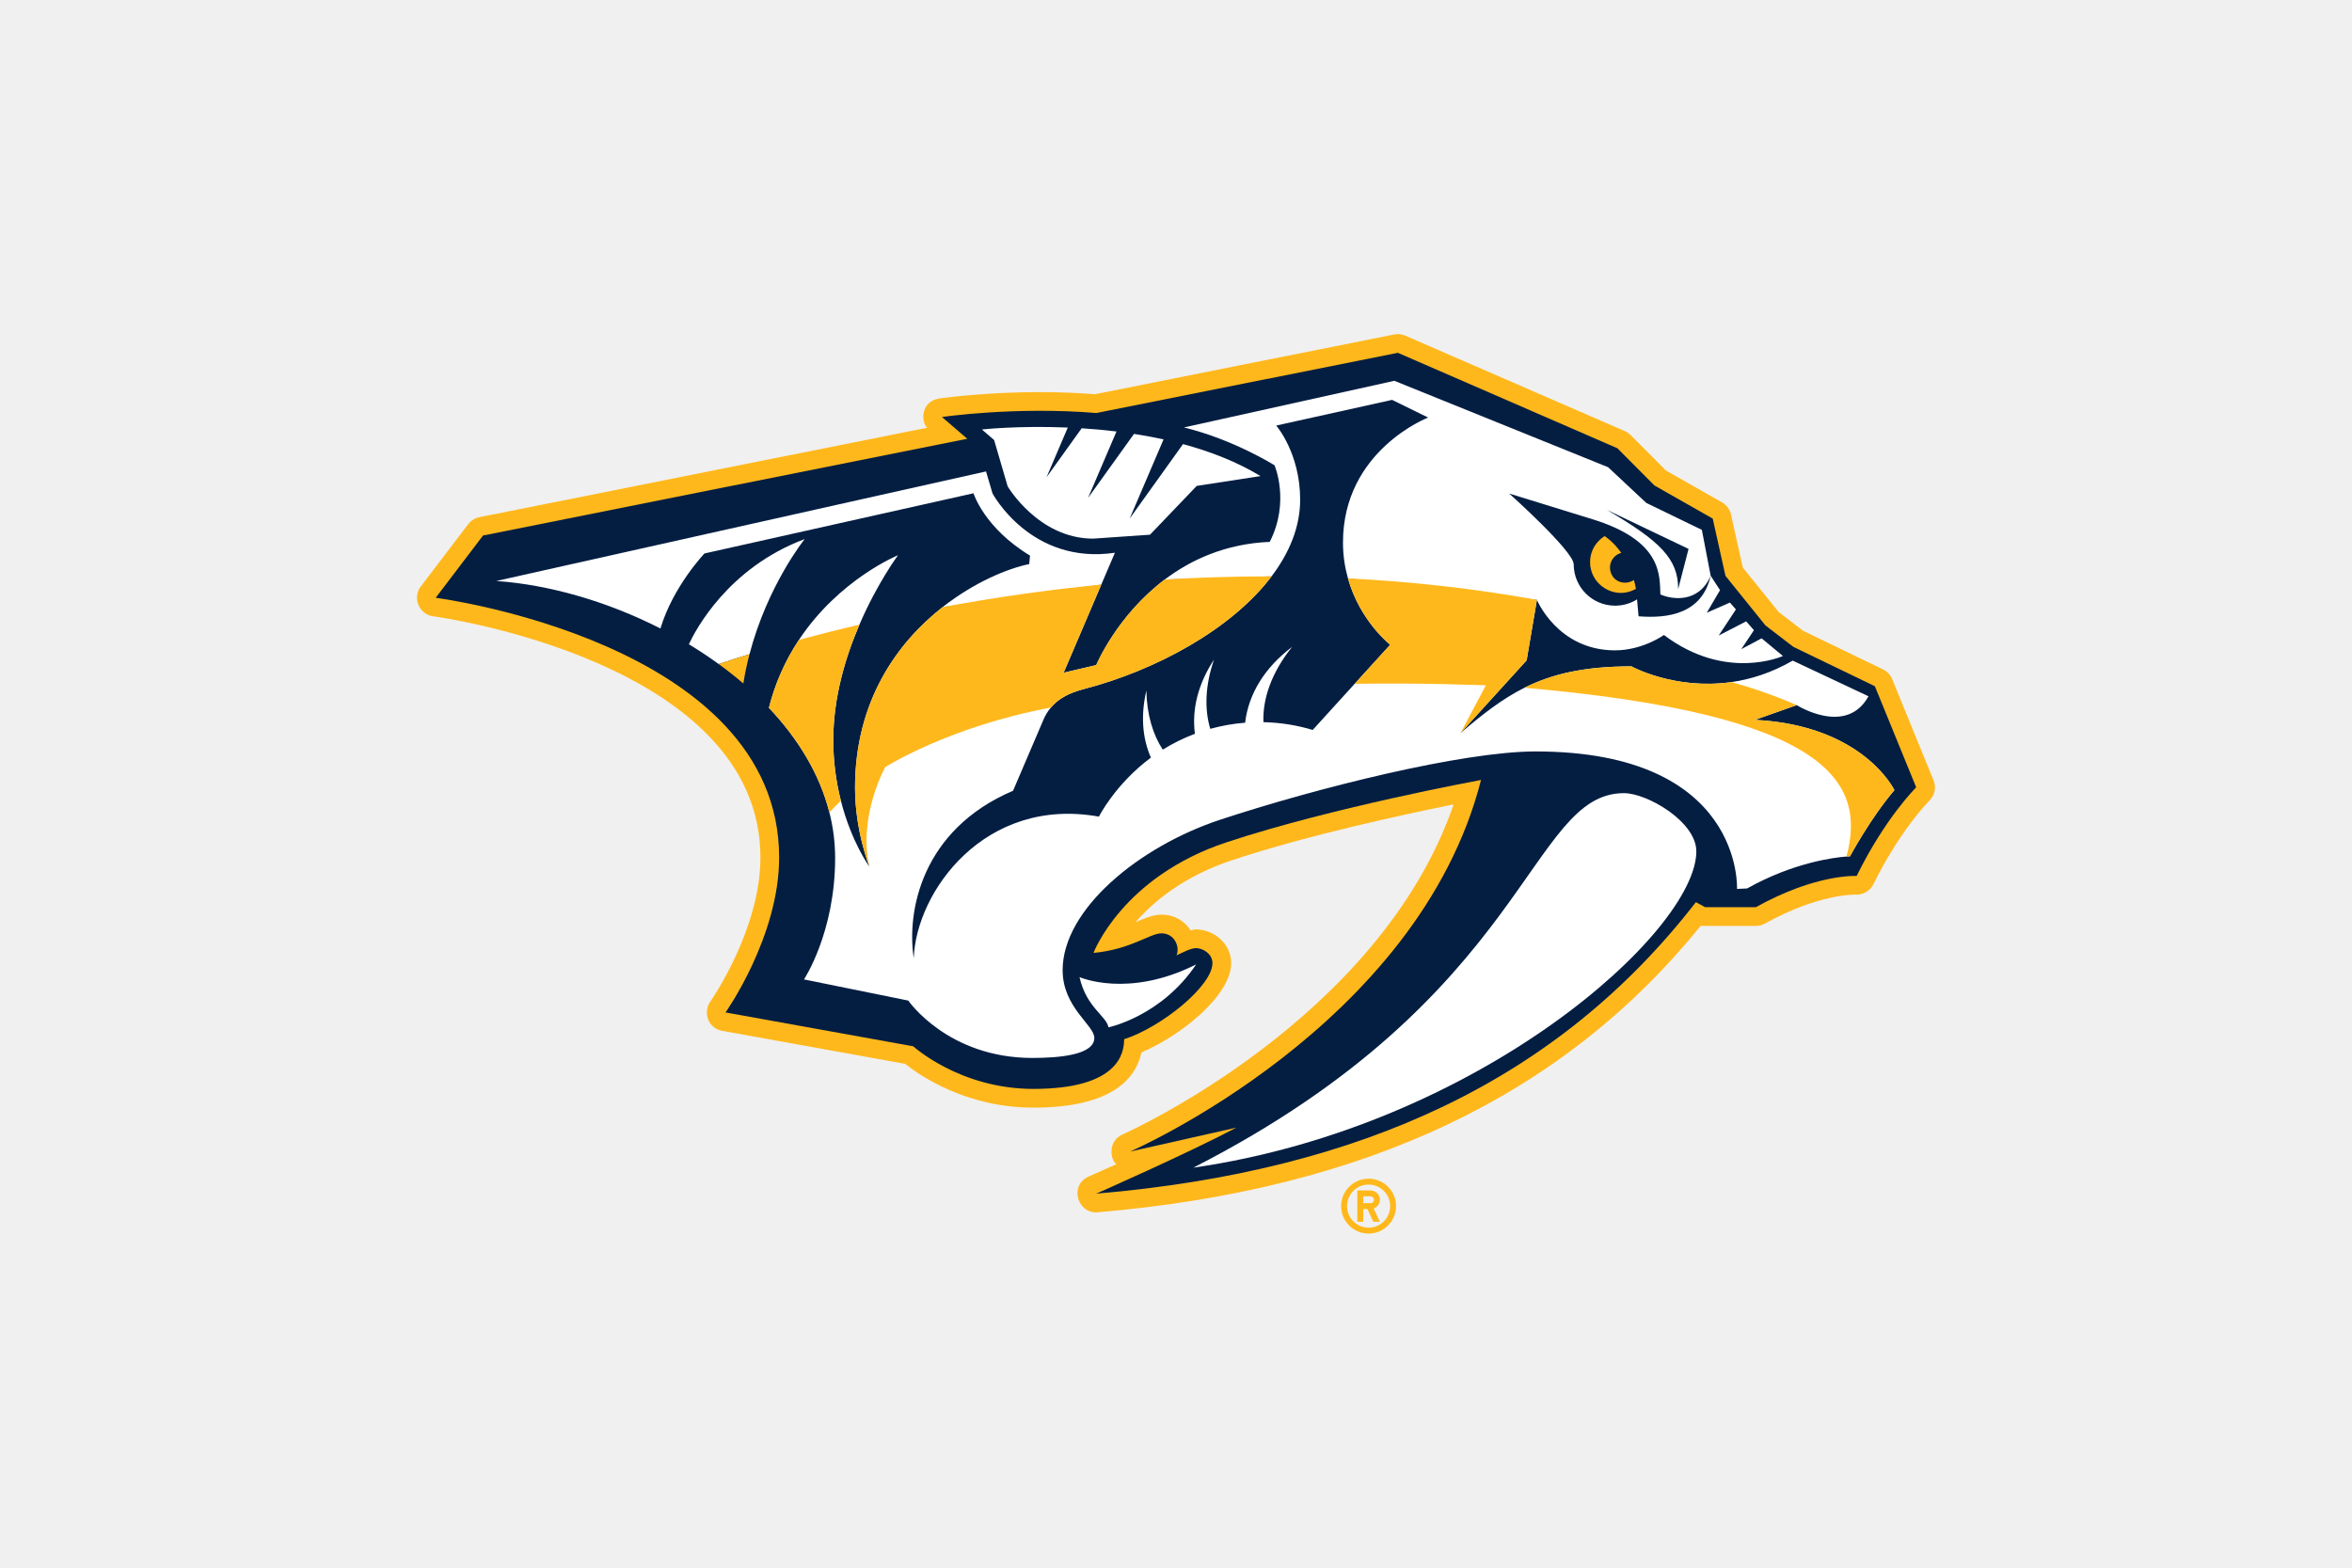
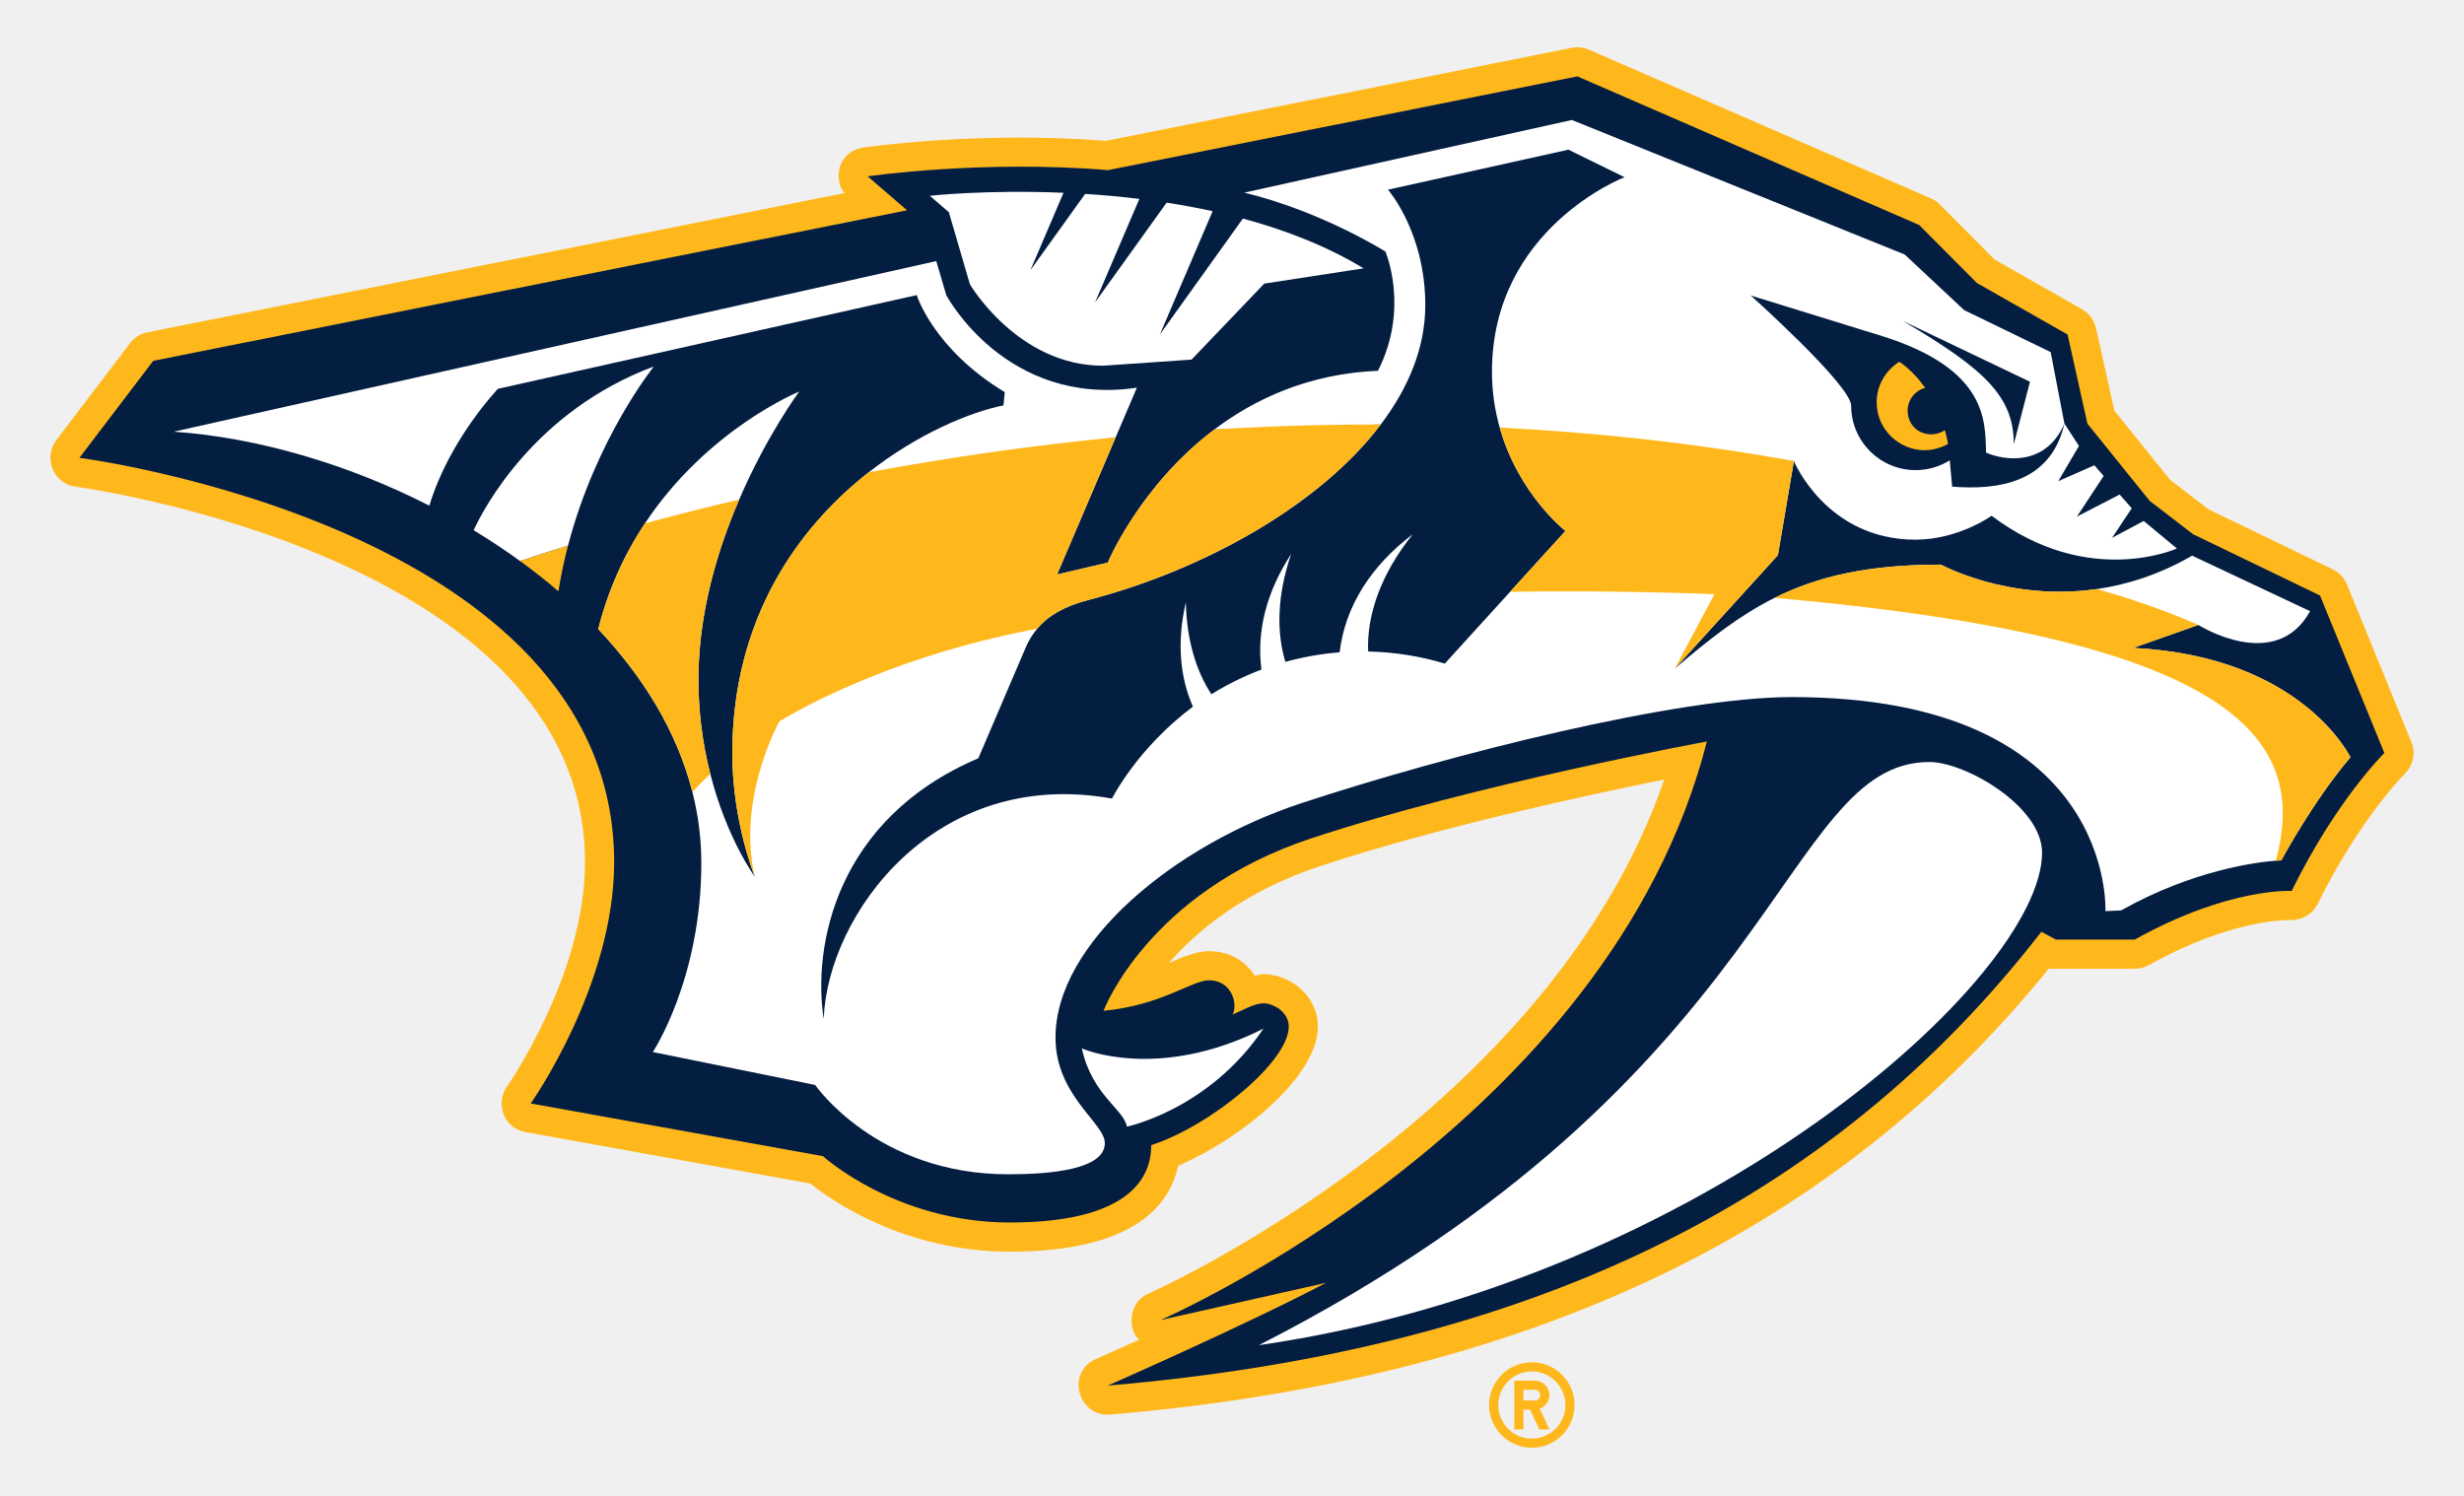
- <svg xmlns="http://www.w3.org/2000/svg" viewBox="0 0 960 640">
+ <svg xmlns="http://www.w3.org/2000/svg" viewBox="157 124 646 392">
  <path fill="#ffb81c" d="M558.609 481.192c-6.187 0-11.21 5.014-11.21 11.204 0 6.185 5.023 11.207 11.21 11.207s11.2-5.022 11.2-11.206c0-6.191-5.014-11.205-11.2-11.205m0 20.006a8.79 8.79 0 0 1-8.133-5.432 8.8 8.8 0 0 1-.668-3.369 8.79 8.79 0 0 1 8.8-8.795c4.864 0 8.8 3.932 8.8 8.795s-3.936 8.801-8.8 8.801m4.604-11.399a3.8 3.8 0 0 0-1.115-2.685 3.8 3.8 0 0 0-2.687-1.111h-5.4v12.791h2.4v-5.195h1.723l2.425 5.195h2.654l-2.531-5.417a3.8 3.8 0 0 0 2.53-3.578m-3.802 1.399h-3v-2.799h3c.77 0 1.402.627 1.402 1.401a1.403 1.403 0 0 1-1.402 1.398m212.912-213.941a7.62 7.62 0 0 0-3.752-3.985l-32.561-15.727-10.043-7.72-14.625-18.142-4.816-21.628a7.63 7.63 0 0 0-3.681-4.981l-22.882-13.003-14.393-14.459a7.6 7.6 0 0 0-2.371-1.616l-89.6-38.964a7.66 7.66 0 0 0-4.537-.49L446.96 160.93c-33.243-2.595-62.376 1.576-63.608 1.75-7.492 1.246-7.531 9.338-4.927 11.938l-182.757 36.513a7.63 7.63 0 0 0-4.575 2.86l-19.341 25.426c-3.436 4.52-.847 11.421 5.1 12.195 1.339.175 133.525 18.273 133.525 98.457 0 29.524-20.265 58.555-20.473 58.847-2.93 4.155-1.15 10.832 4.878 11.922l74.665 13.48c5.657 4.522 24.657 17.87 52.303 17.87 32.737 0 42.005-12.383 44.13-22.533 16.23-6.907 36.633-23.271 36.633-36.481 0-8.222-7.398-13.746-14.312-13.746-.785 0-1.494.285-2.246.411 0 0-3.487-6.447-11.918-6.447-3.603 0-7.522 1.806-10.577 3.105 7.484-8.595 19.853-18.848 39.637-25.394 30.515-10.122 70.293-18.697 90.218-22.709-30.288 88.016-134.01 134.248-135.101 134.72-6.173 2.684-5.057 10.503-2.515 12.127l-11.345 5.075c-8.063 3.555-4.63 15.301 3.727 14.592 109.469-9.308 189.974-47.631 246.036-116.904h22.552a7.8 7.8 0 0 0 3.726-.956c22.056-12.327 36.868-11.822 37.012-11.812 3.036.129 5.92-1.537 7.253-4.25 10.93-22.221 22.703-33.997 22.815-34.102 1.627-1.635 3.197-4.7 1.719-8.337l-16.872-41.289z" />
  <path fill="#041e42" d="m731.977 264.077-11.384-8.752-16.321-20.237-5.2-23.375-23.79-13.52-15.115-15.192-89.61-38.972-123.06 24.577c-33.244-2.746-63.033 1.632-63.033 1.632l10.345 8.898-197.642 39.478-19.337 25.428s140.184 18.084 140.184 106.027c0 32.424-21.878 63.253-21.878 63.253l76.616 13.824s19.058 17.395 48.998 17.395c34.834 0 37.075-14.596 37.075-20.282 15.314-4.948 36.057-21.777 36.057-31.085 0-3.731-3.883-6.107-6.677-6.107-2.317 0-5.45 1.833-8 2.932 1.458-3.25-.632-8.97-6.17-8.97-4.638 0-12.488 6.578-27.71 7.992 0 0 11.648-31.027 54.369-45.177C543.86 329.546 604.5 318.421 604.5 318.421 578.815 419.132 461.26 470.12 461.26 470.12l43.377-9.765c-20.106 10.615-57.206 26.948-57.206 26.948 109.345-9.307 188.92-46.944 244.766-118.997l3.8 2.055h20.675c24.68-13.76 41.147-12.754 41.147-12.754 11.728-23.856 24.302-36.172 24.302-36.172l-16.866-41.287z" />
  <path fill="#fff" d="M281.176 263.025a173 173 0 0 1 12.167 8.072 537 537 0 0 1 12.573-4.025c7.387-28.251 22.523-46.992 22.523-46.992-31.37 11.725-44.668 37.331-47.263 42.945m130.113-64.475s12.54 21.342 34.887 21.342l23.213-1.602 19.068-19.925 26.04-4.006c-9.65-5.849-20.536-10.06-31.637-13.054l-21.771 30.405 13.836-32.338a201 201 0 0 0-12.062-2.238l-18.76 26.141 11.608-27.125a245 245 0 0 0-14.213-1.308l-14.35 20.004 8.683-20.3c-20.26-.851-35.052.789-35.052.789l4.985 4.302zm29.334 200.342c2.74 12.382 11.018 15.881 11.812 20.512 0 0 21.512-4.424 35.795-25.685-27.821 14-47.607 5.173-47.607 5.173m251.759-51.328c0-12.13-20.075-23.763-29.533-23.763-38.964 0-38.43 82.767-175.795 152.896 116.99-16.903 205.328-96.48 205.328-129.133" />
  <path fill="#fff" d="m420.419 226.817-.328 3.467c-8.696 1.759-22.336 7.353-35.352 17.564l64.769-9.193 5.553-12.998c-34.441 5.054-49.964-24.251-49.964-24.251l-2.636-8.946-199.892 44.728c21.566 1.491 45.343 8.352 67.002 19.395 5.165-17.254 17.974-30.634 17.974-30.634l109.8-24.573s4.346 14.118 23.074 25.441" />
  <path fill="#fff" d="m716.27 293.883 17.087-6.02s20.242 12.813 29.292-3.614l-30.926-14.555c-8.653 5.008-17.141 7.631-24.995 8.76v.003c-23.192 3.328-40.848-6.413-40.848-6.413-19.231 0-32.362 3.093-43.632 8.717h-.003c-9.186 4.586-17.135 10.855-26.134 18.522l27.01-29.714 4.192-24.684-77.125-8.771c4.934 17.522 17.236 27.097 17.236 27.097l-14.514 15.962-17.11 18.823c-6.381-1.932-13.12-3.015-20.103-3.175-.41-9.519 3.328-20.351 11.705-30.744-11.09 8.361-17.786 19.084-19.186 30.967a75 75 0 0 0-14.224 2.497c-2.401-7.914-2.136-17.662 1.518-28.259-6.458 9.847-9.118 20.279-7.785 30.281a75.3 75.3 0 0 0-13.128 6.468c-4.037-6.144-6.508-14.339-6.692-24.108-2.332 10.008-1.685 19.344 1.849 27.369-14.625 10.898-21.216 24.094-21.216 24.094-46.466-8.374-74.591 30.503-75.58 57.787-2.946-18.932 3.11-52.415 40.53-68.349l12.42-29.029a19.3 19.3 0 0 1 3.009-4.927l.007-.002c2.922-3.493 7.182-5.933 13.346-7.533 29.955-7.777 60.56-24.668 76.732-46.028l-43.601 1.288c-19.628 14.813-27.97 34.932-27.97 34.932l-13.293 3.109 15.373-35.979-64.77 9.194c-18.501 14.506-35.748 38.334-35.748 73.743 0 17.684 5.846 32.16 5.89 32.271l.002.005s-7.333-9.97-11.664-26.956l-.001.002a100 100 0 0 1-3.11-24.79c0-17.425 5.02-33.994 10.684-47.141v-.002c7.33-17.016 15.736-28.308 15.736-28.308s-23.97 9.712-40.441 34.56h-.003a89.5 89.5 0 0 0-12.24 27.728c11.875 12.568 20.708 26.97 24.688 42.714a75.5 75.5 0 0 1 2.338 18.607c0 30.421-12.716 49.561-12.716 49.561l42.56 8.634s16.093 23.422 50.65 23.422c10.93 0 25.294-1.21 25.294-8.183 0-5.266-12.934-12.413-12.934-27.669 0-24.76 31.106-50.465 64.484-61.463 39.004-12.848 98.588-27.812 128.563-27.812 85.016 0 82.213 56.125 82.213 56.125l4.125-.191c18.922-10.637 35.675-12.662 40.56-13.034a24 24 0 0 1 1.432-.086s8.39-15.658 18.122-27.014c0 0-12.63-26.485-56.954-28.689" />
  <path fill="#fff" d="m475.398 236.593 43.6-1.29c7.319-9.665 11.678-20.242 11.678-31.307 0-19.085-9.775-30.262-9.775-30.262l47.302-10.489 14.71 7.218s-34.758 13.354-34.758 51.035c0 5.358.792 10.226 2.033 14.615l77.124 8.771s8.489 20.615 31.874 20.615c11.315 0 19.966-6.271 19.966-6.271 25.35 19.161 48.573 8.584 48.573 8.584l-8.692-7.212-8.301 4.415 5.16-7.743-3.171-3.605-11.211 5.783 7.019-10.645-2.436-2.811-9.464 4.166 5.423-9.236-3.814-5.858c-3.557 15.607-17.475 17.476-29.437 16.535l-.621-6.902a16.83 16.83 0 0 1-8.953 2.565c-9.336 0-16.898-7.566-16.898-16.891 0-5.345-26.335-28.895-26.335-28.895L650.073 212c28.555 8.825 27.309 22.99 27.632 30.673 4.81 2.12 15.64 3.673 20.533-7.607l-3.604-18.754-22.683-11-15.58-14.577-87.258-35.275-85.887 19.052c20.234 4.874 36.983 15.437 36.983 15.437s6.432 14.796-1.946 31.268c-17.997.756-32.117 7.269-42.865 15.376m213.81-12.508-4.241 16.41c0-12.42-7.35-19.545-29.087-32.339z" />
  <path fill="#ffb81c" d="M733.357 287.862s-11.69-5.318-26.628-9.404c-23.193 3.328-40.85-6.414-40.85-6.414-19.23 0-32.36 3.093-43.631 8.717 124.064 10.908 139.617 38.414 131.418 68.911a25 25 0 0 1 1.438-.086s8.389-15.658 18.12-27.014c0 0-12.628-26.484-56.952-28.688zm-382.563-32.879a729 729 0 0 0-24.708 6.25 89.6 89.6 0 0 0-12.24 27.728c11.875 12.568 20.709 26.971 24.688 42.715a88 88 0 0 1 4.687-4.756 100 100 0 0 1-3.111-24.795c0-17.426 5.02-33.995 10.684-47.142m276.519-10.098c-26.268-4.762-52.113-7.522-77.125-8.771 4.934 17.522 17.236 27.097 17.236 27.097l-14.514 15.962c26.207-.494 53.572.613 53.572.613l-10.371 19.497 27.01-29.714zM447.43 271.526l-13.293 3.109 15.373-35.98a750 750 0 0 0-64.77 9.193c-18.501 14.507-35.748 38.335-35.748 73.744 0 17.753 5.893 32.276 5.893 32.276-4.806-20.562 6.433-40.69 6.433-40.69s25.87-16.526 67.605-24.312c2.922-3.493 7.182-5.933 13.346-7.533 29.955-7.777 60.56-24.668 76.73-46.028a693 693 0 0 0-43.598 1.288c-19.63 14.813-27.971 34.933-27.971 34.933m-144.027 7.504a125 125 0 0 1 2.512-11.958 560 560 0 0 0-12.571 4.021 158 158 0 0 1 10.059 7.937m358.15-36.978c3.554 0 6.179-1.671 6.179-1.671a42 42 0 0 0-.821-3.588c-.867.545-2.103 1.089-3.563 1.089-3.843 0-6.216-2.952-6.216-6.208 0-2.766 1.899-5.268 4.61-5.975-3.397-4.806-6.796-6.834-6.796-6.834s-5.931 3.317-5.931 10.63c0 7.317 6.143 12.557 12.539 12.557" />
</svg>
